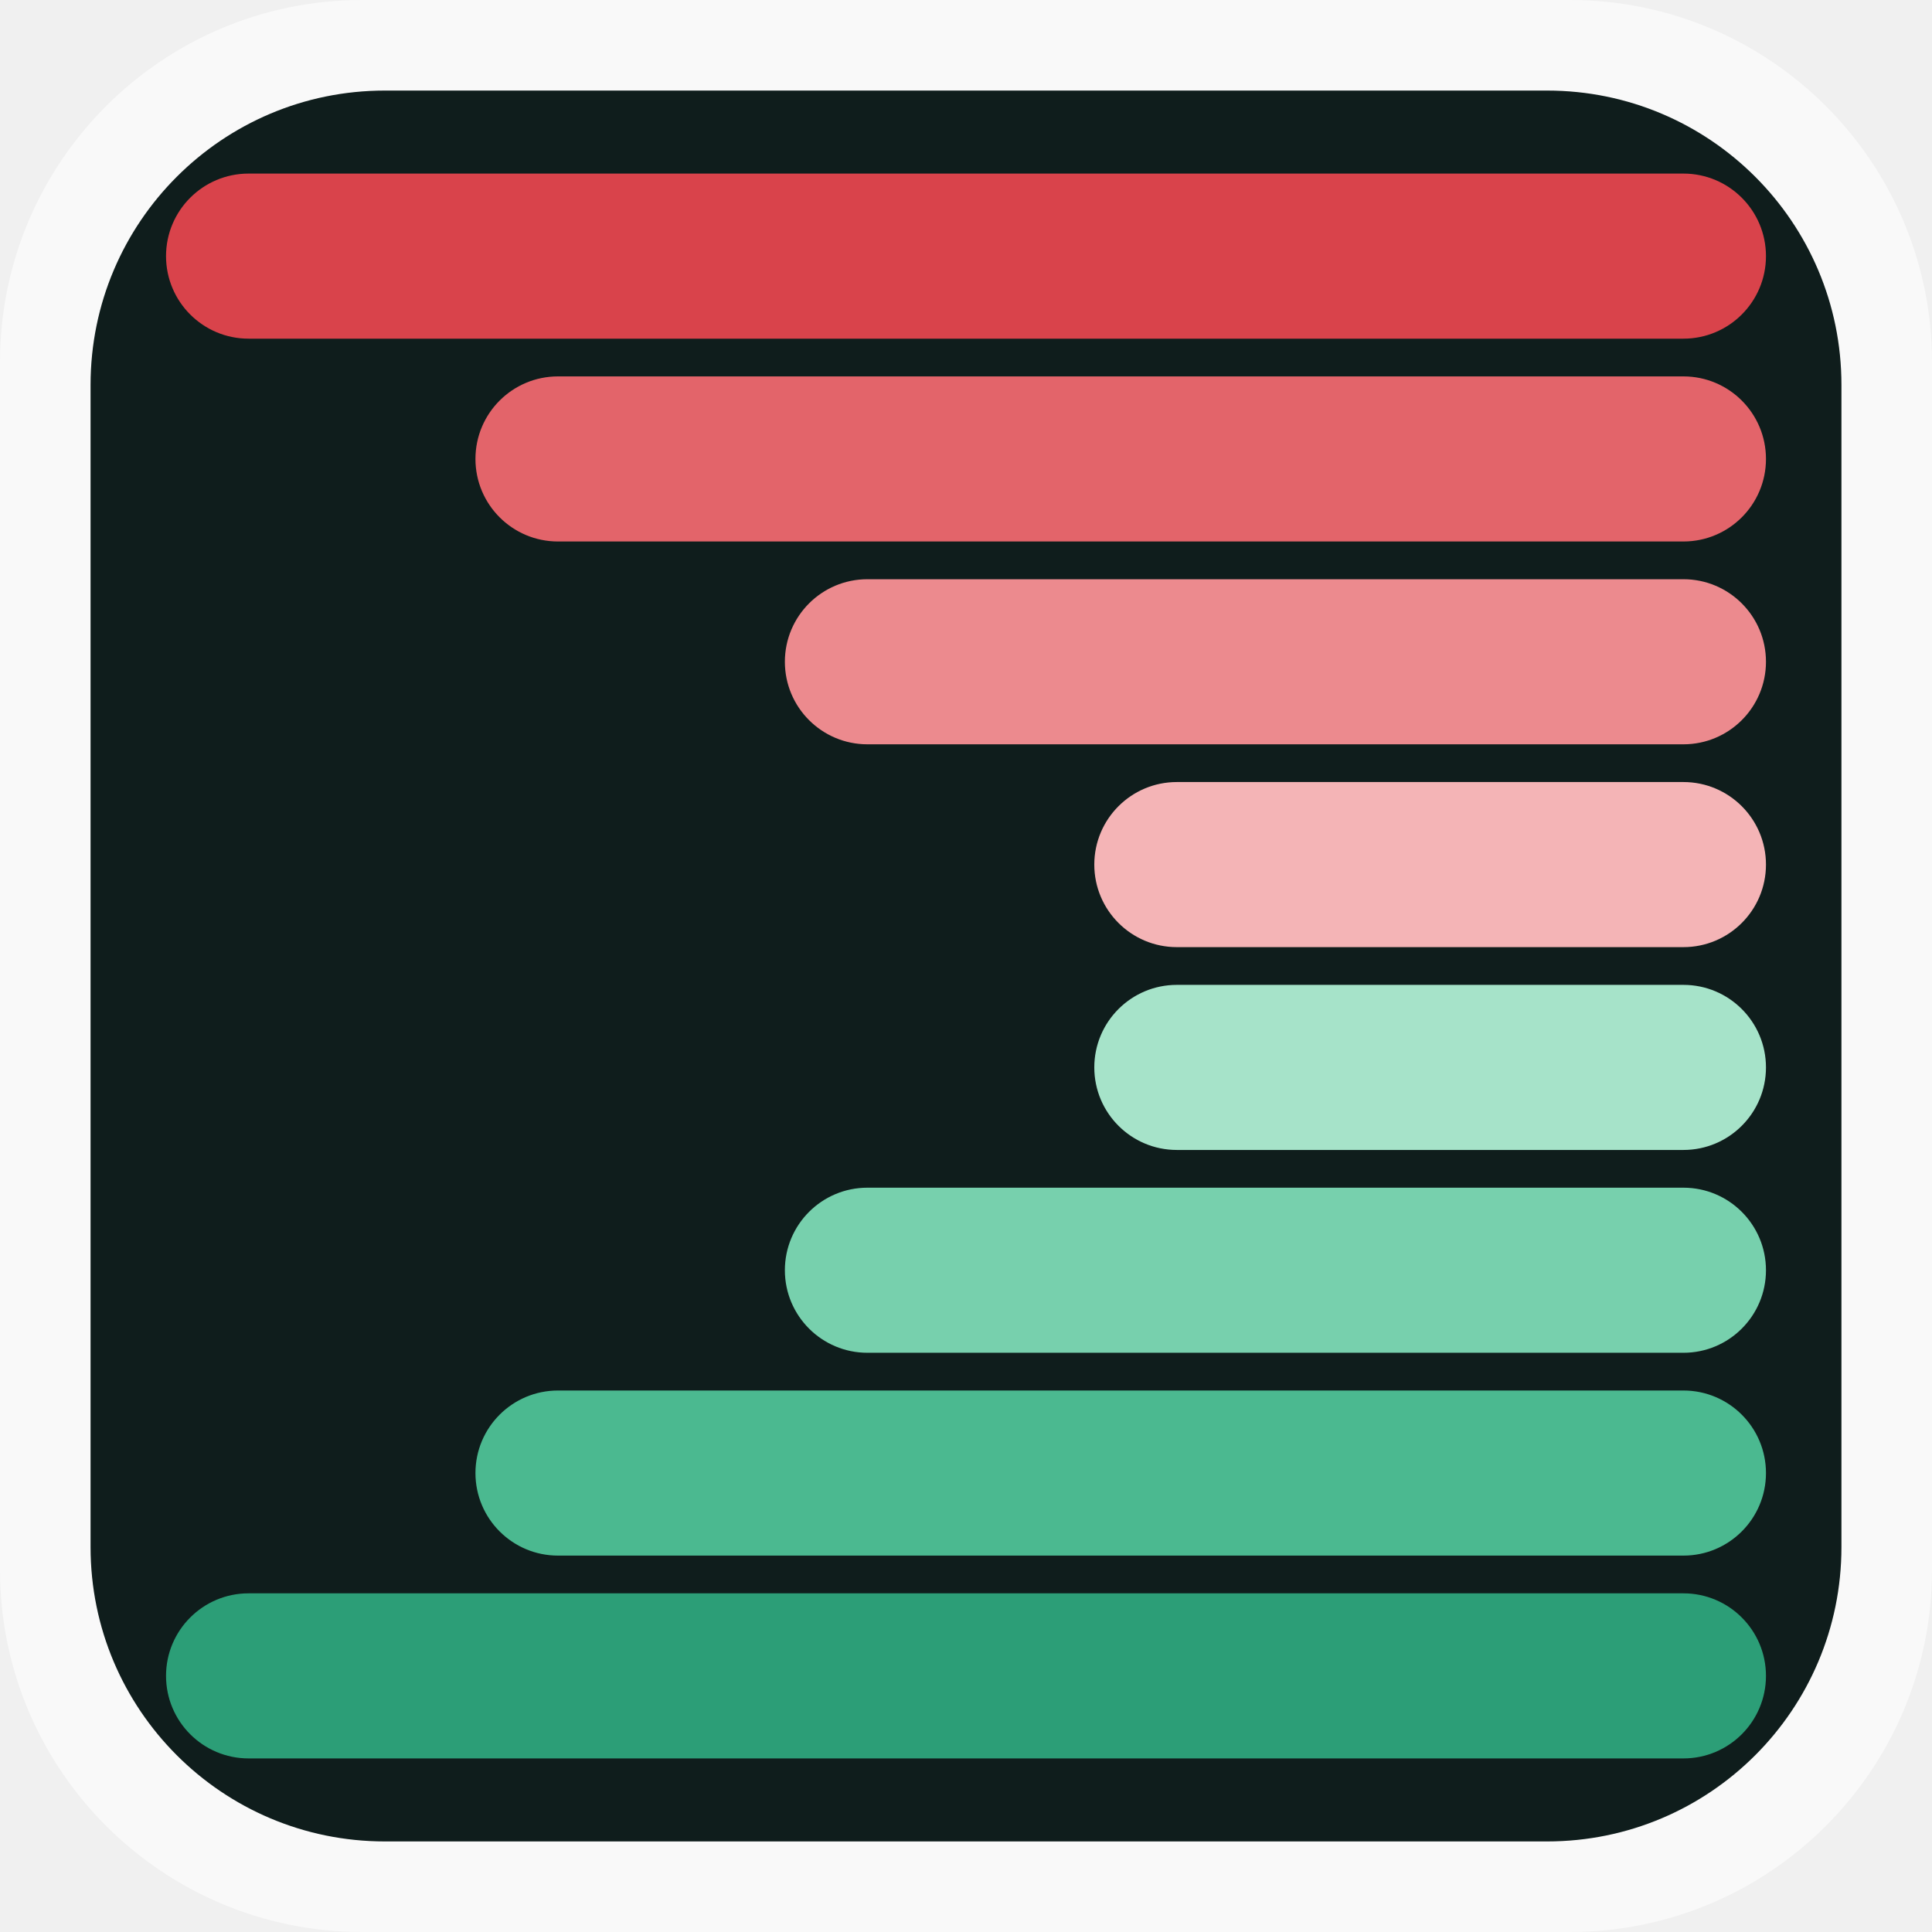
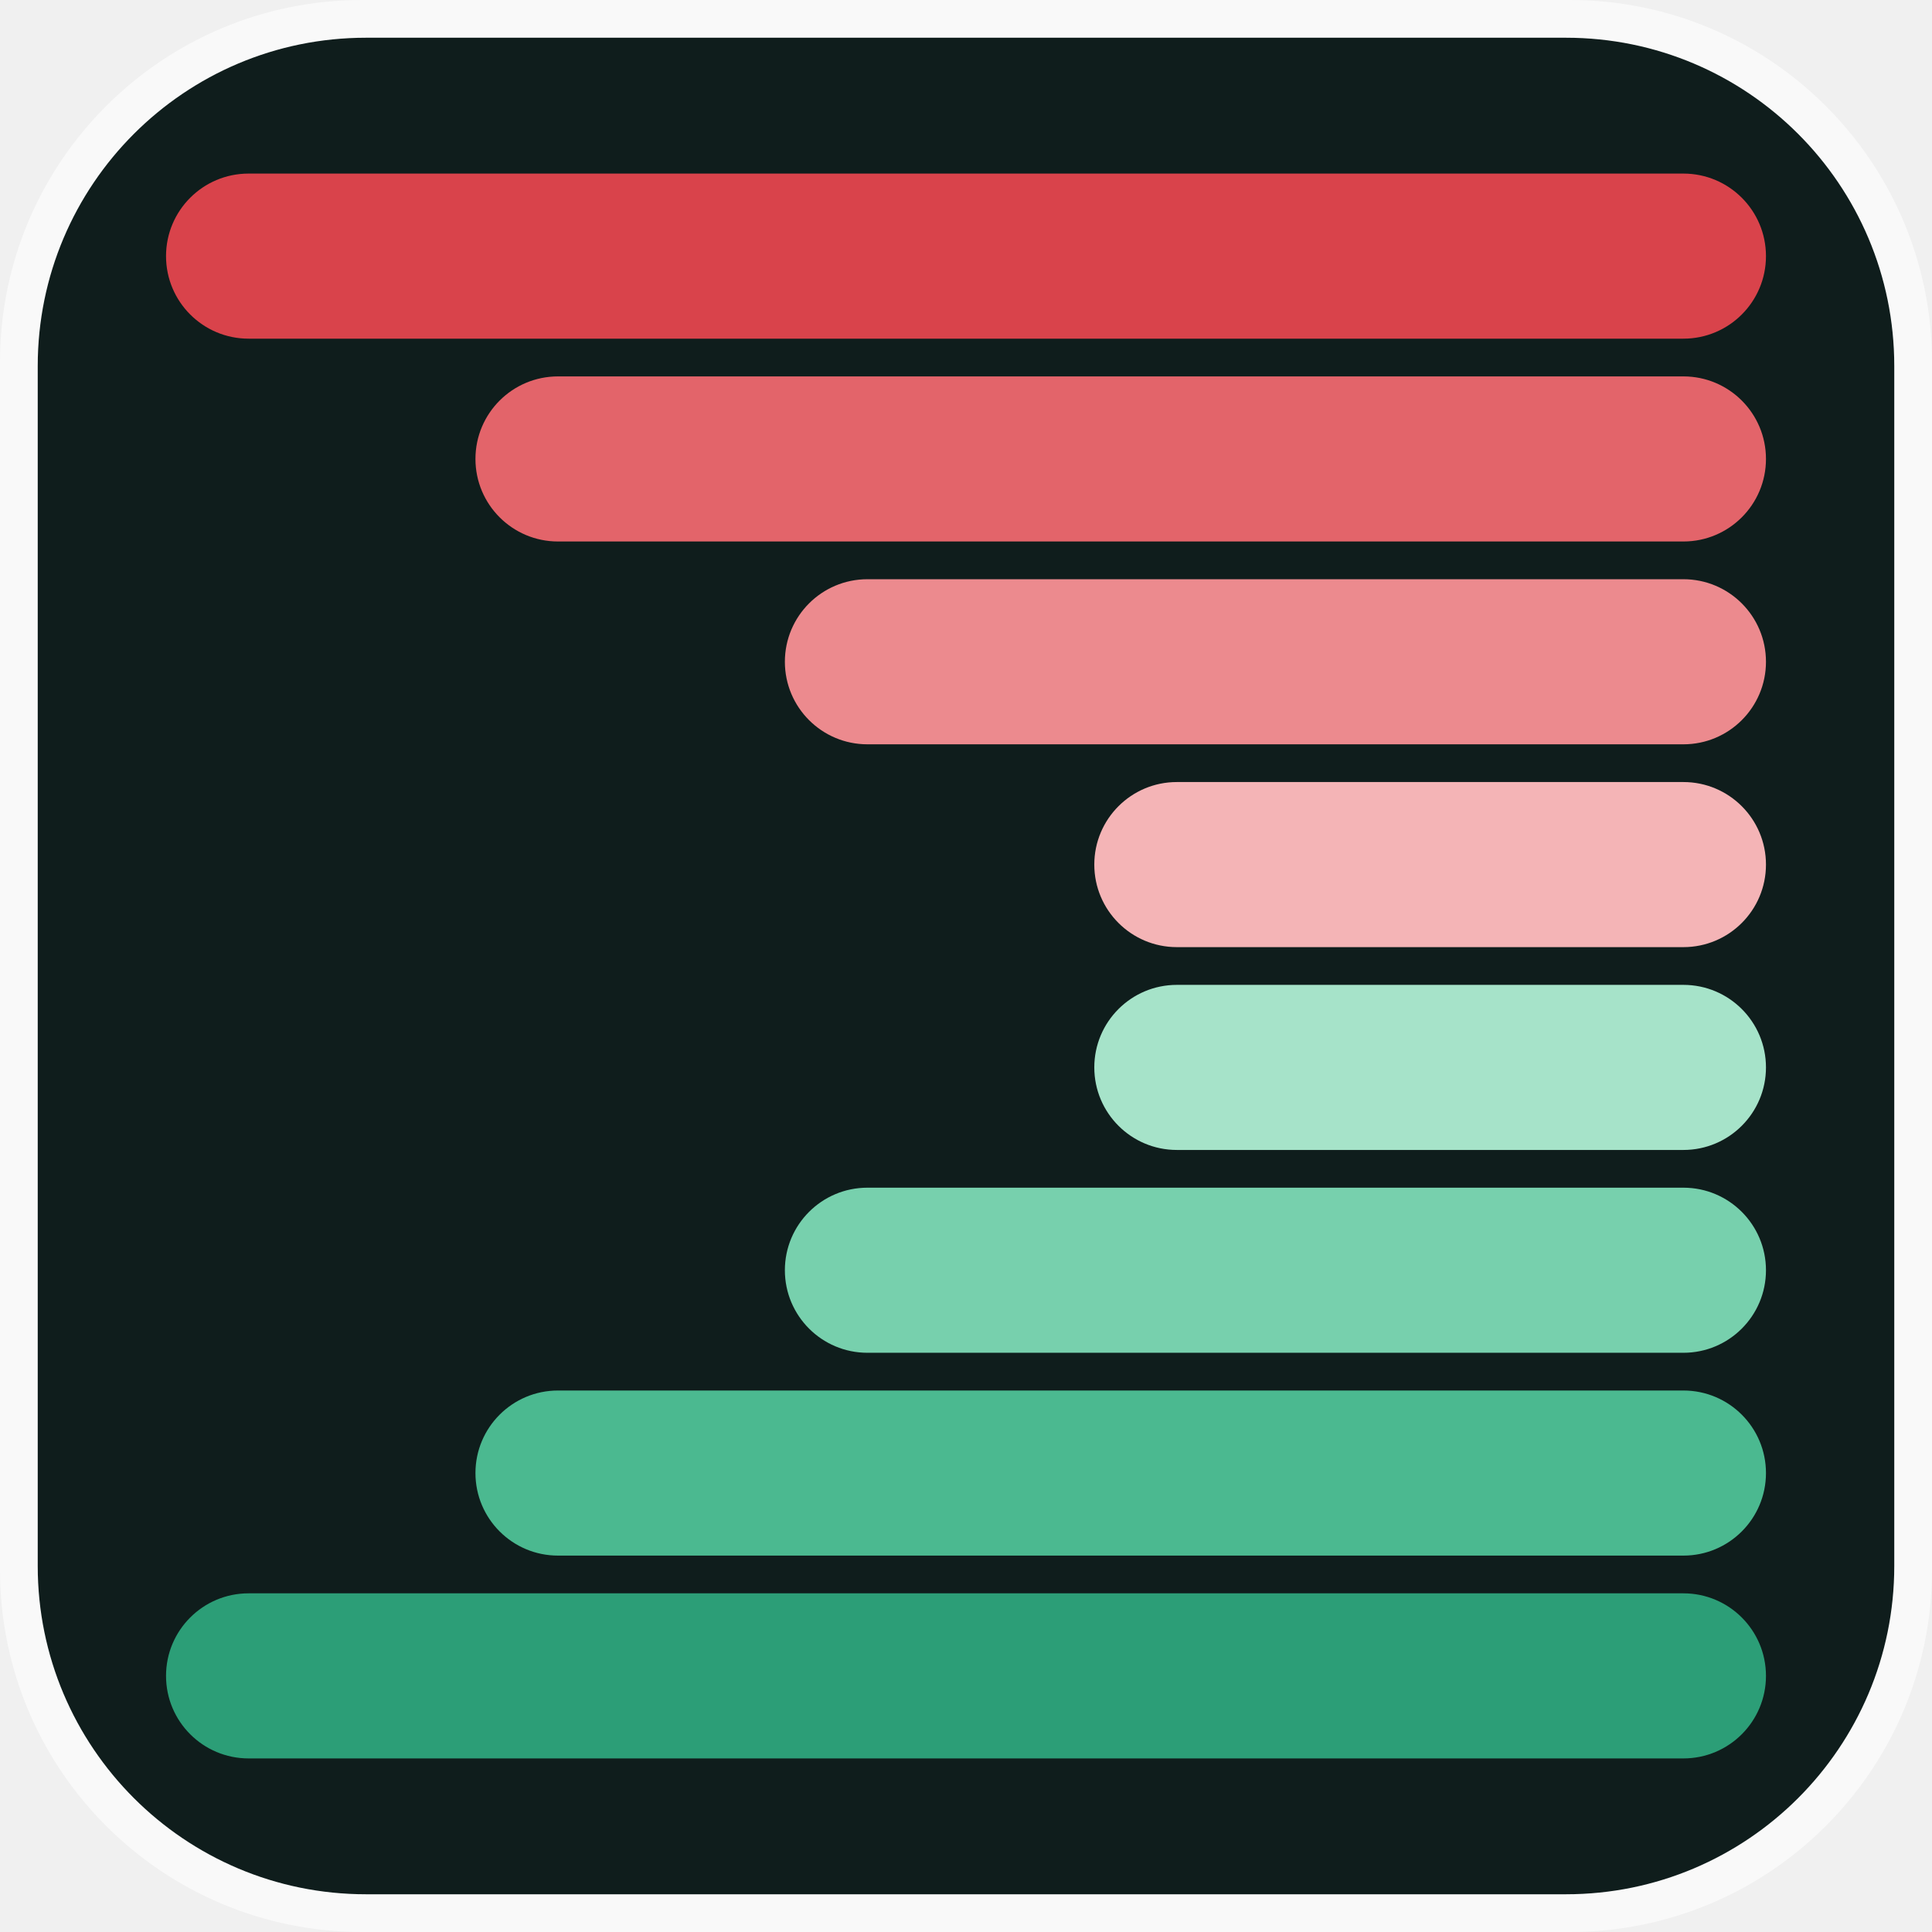
<svg xmlns="http://www.w3.org/2000/svg" viewBox="0 0 512 512">
  <rect width="512" height="512" rx="96" fill="#ffffff" fill-opacity="0.6" />
-   <rect x="24" y="24" width="464" height="464" rx="78" fill="#0f1d1c" />
+   <rect x="10" y="10" width="492" height="492" rx="87" fill="#0f1d1c" />
  <rect x="44" y="46" width="424" height="43.75" rx="21.875" fill="#d9434b" />
  <rect x="126" y="99.75" width="342" height="43.75" rx="21.875" fill="#e3646a" />
  <rect x="208" y="153.5" width="260" height="43.75" rx="21.875" fill="#ec8a8e" />
  <rect x="290" y="207.25" width="178" height="43.75" rx="21.875" fill="#f4b4b6" />
  <rect x="290" y="261" width="178" height="43.75" rx="21.875" fill="#a6e3c9" />
  <rect x="208" y="314.75" width="260" height="43.75" rx="21.875" fill="#77d0ad" />
  <rect x="126" y="368.5" width="342" height="43.75" rx="21.875" fill="#4bb990" />
  <rect x="44" y="422.25" width="424" height="43.75" rx="21.875" fill="#2c9e77" />
</svg>
